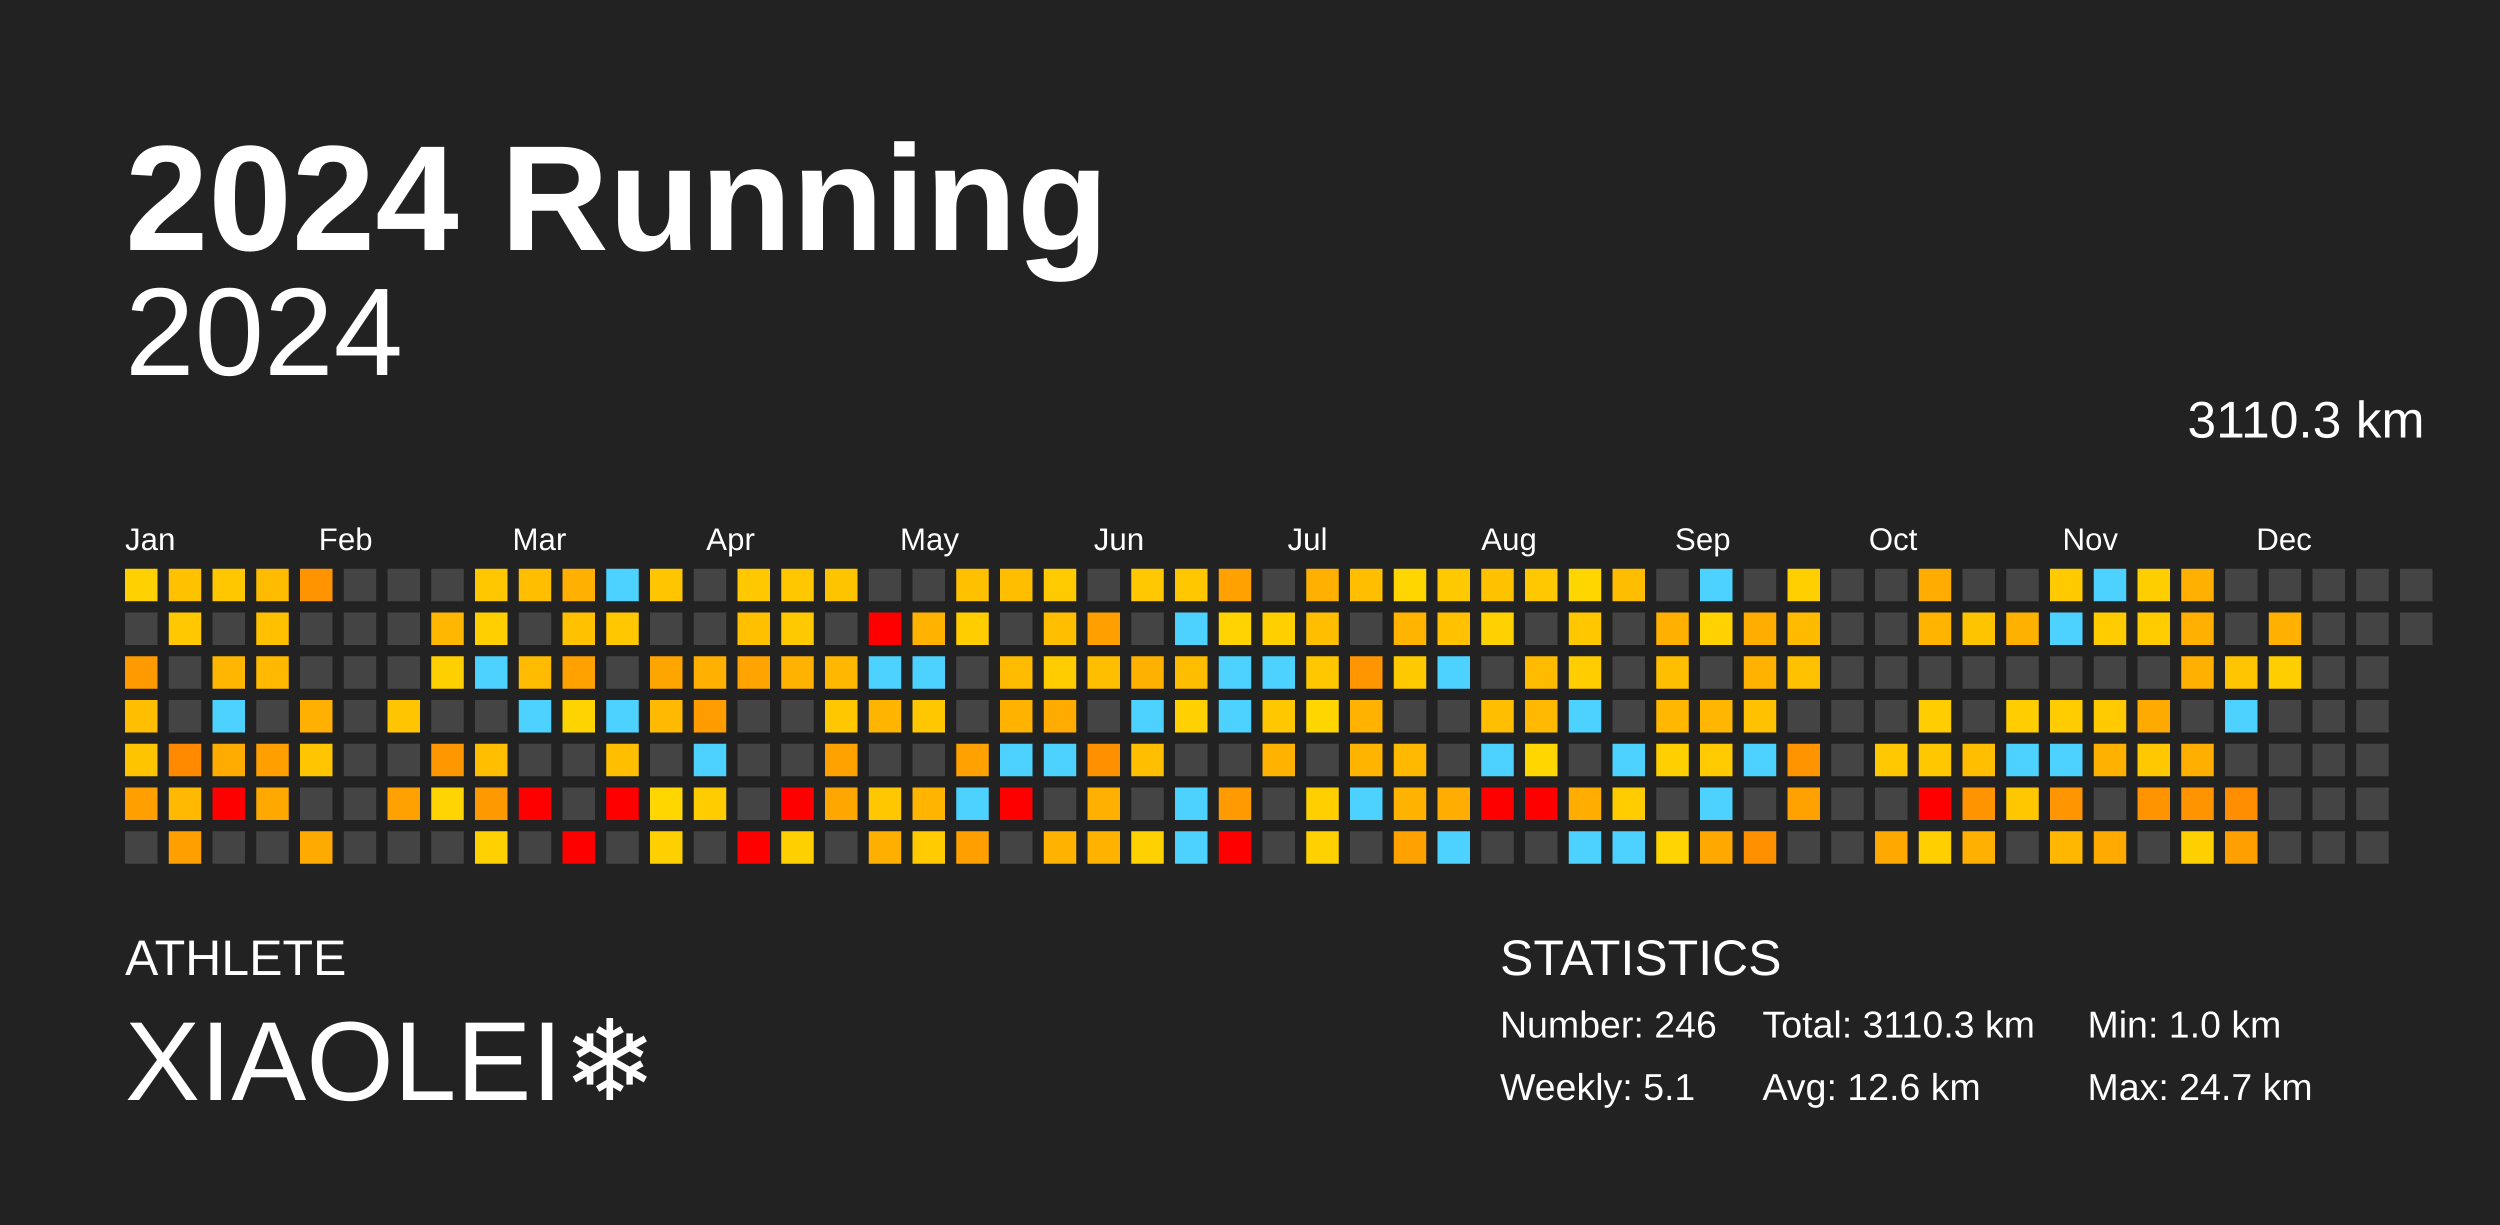
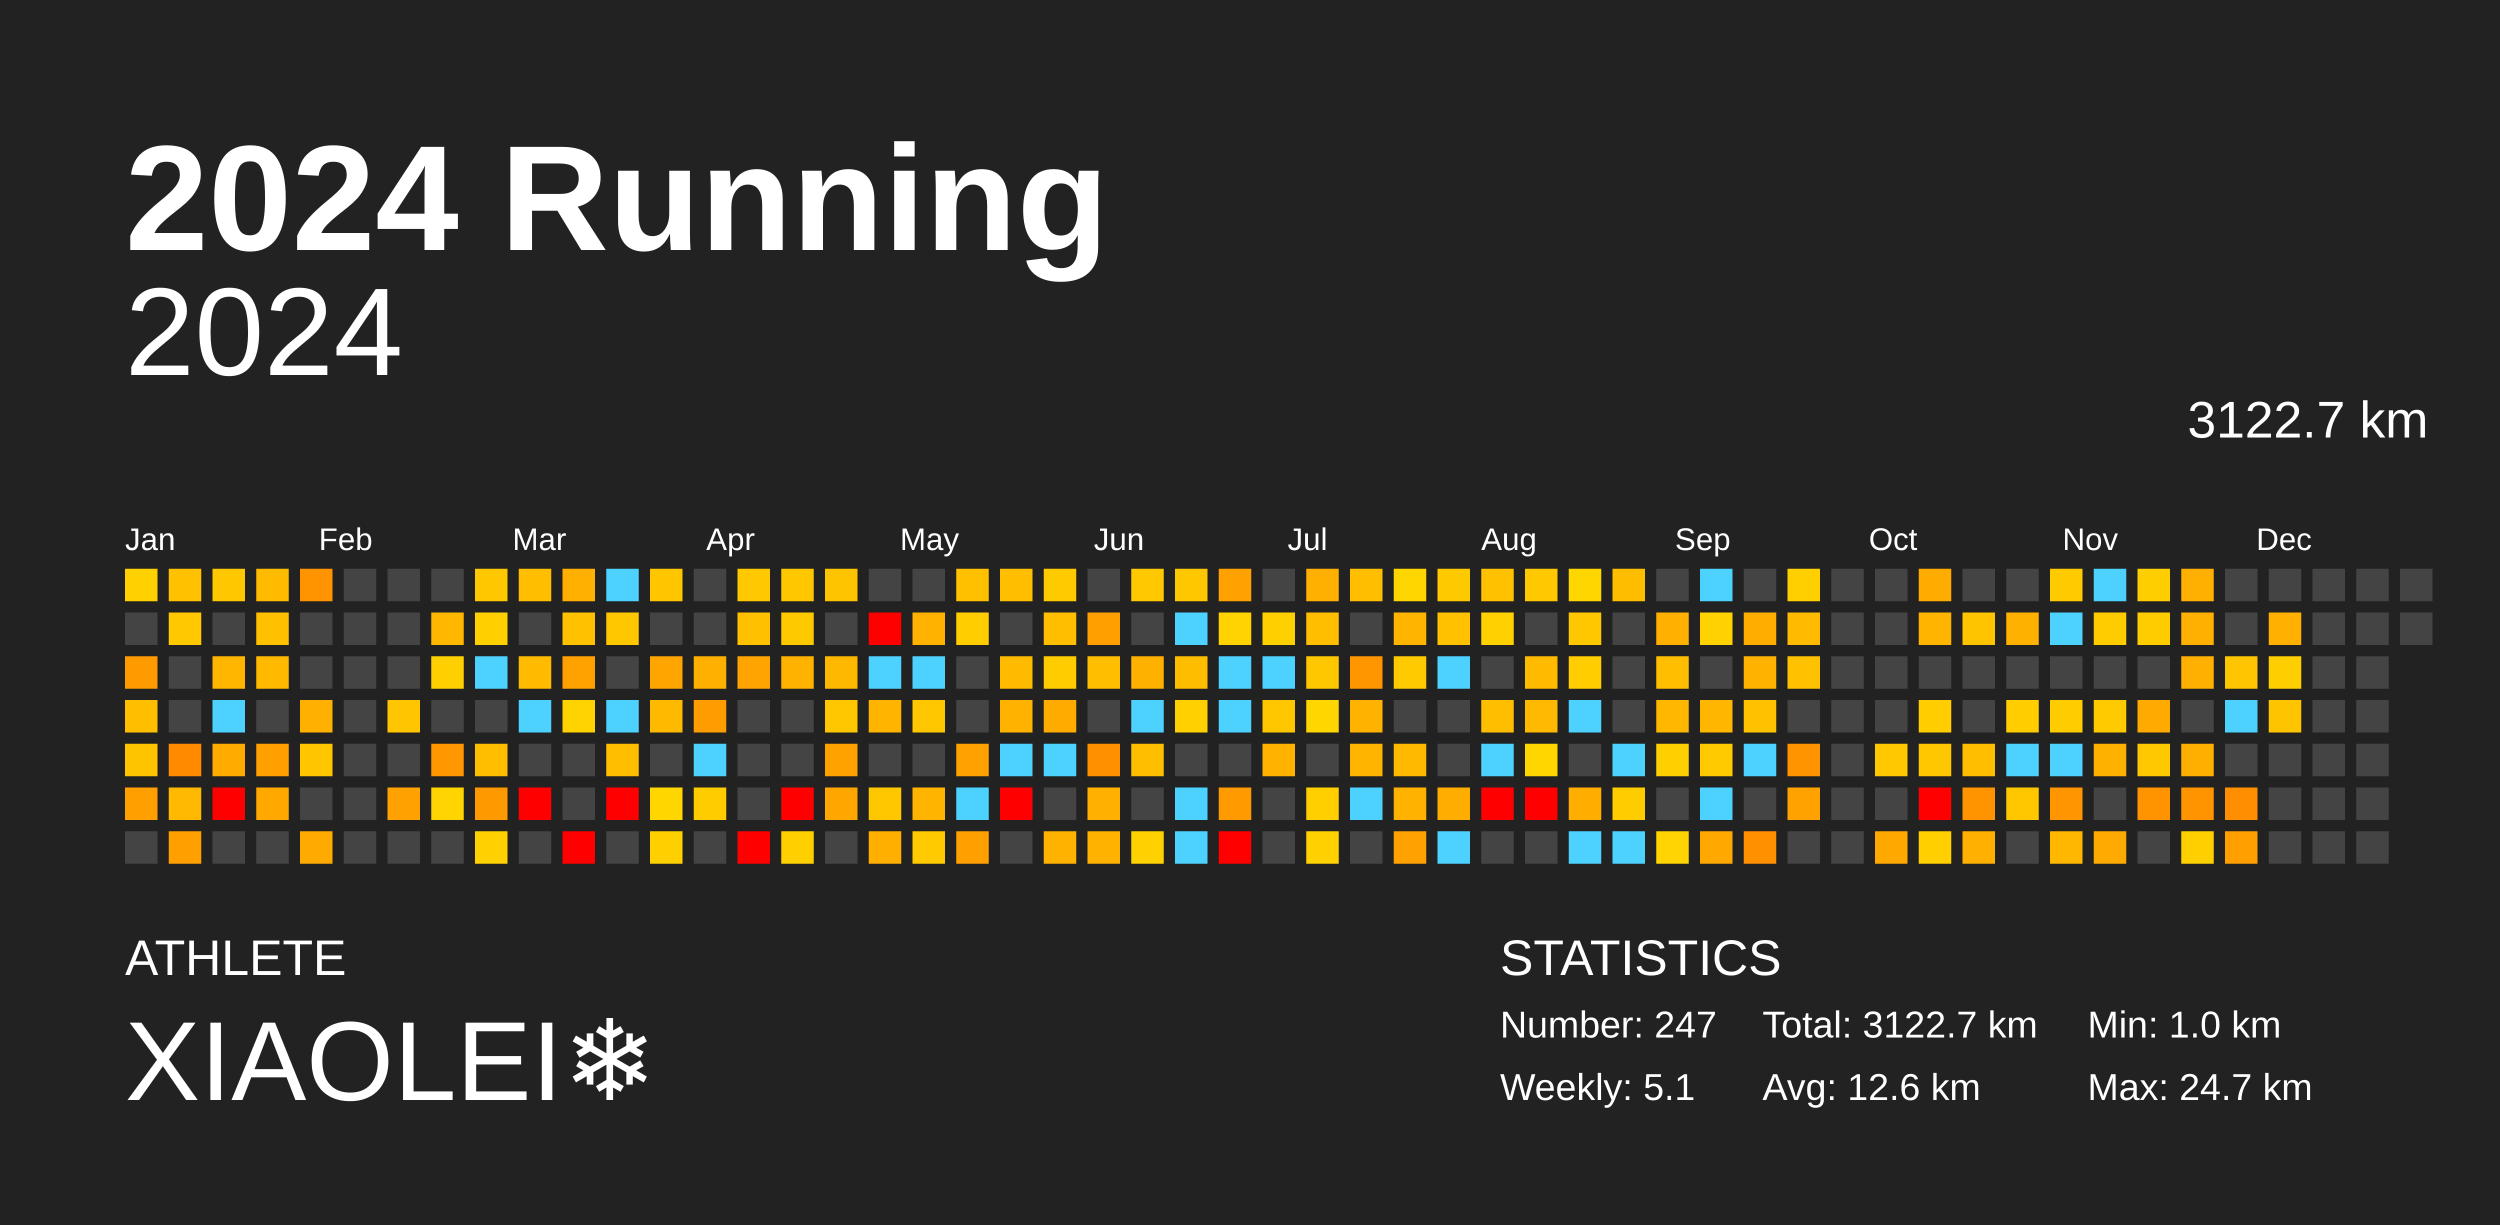
<svg xmlns="http://www.w3.org/2000/svg" baseProfile="full" height="98mm" version="1.1" viewBox="0,0,200,98" width="200mm">
  <defs />
  <rect fill="#222222" height="98" width="200" x="0" y="0" />
  <text fill="#FFFFFF" style="font-size:12px; font-family:Arial; font-weight:bold;" x="10" y="20">2024 Running</text>
  <text fill="#FFFFFF" style="font-size:4px; font-family:Arial" x="10" y="78">ATHLETE</text>
  <text fill="#FFFFFF" style="font-size:9px; font-family:Arial" x="10" y="88">XIAOLEI❄️</text>
  <text fill="#FFFFFF" style="font-size:4px; font-family:Arial" x="120" y="78">STATISTICS</text>
-   <text fill="#FFFFFF" style="font-size:3px; font-family:Arial" x="120" y="83">Number: 246</text>
+   <text fill="#FFFFFF" style="font-size:3px; font-family:Arial" x="120" y="83">Number: 247</text>
  <text fill="#FFFFFF" style="font-size:3px; font-family:Arial" x="120" y="88">Weekly: 5.1</text>
-   <text fill="#FFFFFF" style="font-size:3px; font-family:Arial" x="141" y="83">Total: 3110.3 km</text>
+   <text fill="#FFFFFF" style="font-size:3px; font-family:Arial" x="141" y="83">Total: 3122.7 km</text>
  <text fill="#FFFFFF" style="font-size:3px; font-family:Arial" x="141" y="88">Avg: 12.6 km</text>
  <text fill="#FFFFFF" style="font-size:3px; font-family:Arial" x="167" y="83">Min: 1.0 km</text>
  <text fill="#FFFFFF" style="font-size:3px; font-family:Arial" x="167" y="88">Max: 24.7 km</text>
  <text alignment-baseline="hanging" fill="#FFFFFF" style="font-size:10.0px; font-family:Arial;" x="10" y="30">2024</text>
-   <text alignment-baseline="hanging" fill="#FFFFFF" style="font-size:4.125px; font-family:Arial;" x="175" y="35">3110.3 km</text>
+   <text alignment-baseline="hanging" fill="#FFFFFF" style="font-size:4.125px; font-family:Arial;" x="175" y="35">3122.7 km</text>
  <text fill="#FFFFFF" style="font-size:2.5px; font-family:Arial" x="10.0" y="44">Jan</text>
  <text fill="#FFFFFF" style="font-size:2.5px; font-family:Arial" x="25.5" y="44">Feb</text>
  <text fill="#FFFFFF" style="font-size:2.5px; font-family:Arial" x="41.0" y="44">Mar</text>
  <text fill="#FFFFFF" style="font-size:2.5px; font-family:Arial" x="56.5" y="44">Apr</text>
  <text fill="#FFFFFF" style="font-size:2.5px; font-family:Arial" x="72.0" y="44">May</text>
  <text fill="#FFFFFF" style="font-size:2.5px; font-family:Arial" x="87.5" y="44">Jun</text>
  <text fill="#FFFFFF" style="font-size:2.5px; font-family:Arial" x="103.0" y="44">Jul</text>
  <text fill="#FFFFFF" style="font-size:2.5px; font-family:Arial" x="118.5" y="44">Aug</text>
  <text fill="#FFFFFF" style="font-size:2.5px; font-family:Arial" x="134.0" y="44">Sep</text>
  <text fill="#FFFFFF" style="font-size:2.5px; font-family:Arial" x="149.5" y="44">Oct</text>
  <text fill="#FFFFFF" style="font-size:2.5px; font-family:Arial" x="165.0" y="44">Nov</text>
  <text fill="#FFFFFF" style="font-size:2.5px; font-family:Arial" x="180.5" y="44">Dec</text>
  <rect fill="#ffd100" height="2.6" width="2.6" x="10.0" y="45.5" />
  <rect fill="#444444" height="2.6" width="2.6" x="10.0" y="49.0" />
  <rect fill="#ff9a00" height="2.6" width="2.6" x="10.0" y="52.5" />
  <rect fill="#ffbf00" height="2.6" width="2.6" x="10.0" y="56.0" />
  <rect fill="#ffc400" height="2.6" width="2.6" x="10.0" y="59.5" />
  <rect fill="#ff9f00" height="2.6" width="2.6" x="10.0" y="63.0" />
  <rect fill="#444444" height="2.6" width="2.6" x="10.0" y="66.5" />
  <rect fill="#ffc100" height="2.6" width="2.6" x="13.5" y="45.5" />
  <rect fill="#ffc800" height="2.6" width="2.6" x="13.5" y="49.0" />
  <rect fill="#444444" height="2.6" width="2.6" x="13.5" y="52.5" />
  <rect fill="#444444" height="2.6" width="2.6" x="13.5" y="56.0" />
  <rect fill="#ff8a00" height="2.6" width="2.6" x="13.5" y="59.5" />
  <rect fill="#ffb900" height="2.6" width="2.6" x="13.5" y="63.0" />
  <rect fill="#ffa000" height="2.6" width="2.6" x="13.5" y="66.5" />
  <rect fill="#ffc700" height="2.6" width="2.6" x="17.0" y="45.5" />
  <rect fill="#444444" height="2.6" width="2.6" x="17.0" y="49.0" />
  <rect fill="#ffb600" height="2.6" width="2.6" x="17.0" y="52.5" />
  <rect fill="#4dd2ff" height="2.6" width="2.6" x="17.0" y="56.0" />
  <rect fill="#ffab00" height="2.6" width="2.6" x="17.0" y="59.5" />
  <rect fill="red" height="2.6" width="2.6" x="17.0" y="63.0" />
  <rect fill="#444444" height="2.6" width="2.6" x="17.0" y="66.5" />
  <rect fill="#ffbb00" height="2.6" width="2.6" x="20.5" y="45.5" />
  <rect fill="#ffc000" height="2.6" width="2.6" x="20.5" y="49.0" />
  <rect fill="#ffba00" height="2.6" width="2.6" x="20.5" y="52.5" />
  <rect fill="#444444" height="2.6" width="2.6" x="20.5" y="56.0" />
  <rect fill="#ffa000" height="2.6" width="2.6" x="20.5" y="59.5" />
  <rect fill="#ffa900" height="2.6" width="2.6" x="20.5" y="63.0" />
  <rect fill="#444444" height="2.6" width="2.6" x="20.5" y="66.5" />
  <rect fill="#ff9400" height="2.6" width="2.6" x="24.0" y="45.5" />
  <rect fill="#444444" height="2.6" width="2.6" x="24.0" y="49.0" />
  <rect fill="#444444" height="2.6" width="2.6" x="24.0" y="52.5" />
  <rect fill="#ffb000" height="2.6" width="2.6" x="24.0" y="56.0" />
  <rect fill="#ffc600" height="2.6" width="2.6" x="24.0" y="59.5" />
  <rect fill="#444444" height="2.6" width="2.6" x="24.0" y="63.0" />
  <rect fill="#ffaa00" height="2.6" width="2.6" x="24.0" y="66.5" />
  <rect fill="#444444" height="2.6" width="2.6" x="27.5" y="45.5" />
  <rect fill="#444444" height="2.6" width="2.6" x="27.5" y="49.0" />
  <rect fill="#444444" height="2.6" width="2.6" x="27.5" y="52.5" />
  <rect fill="#444444" height="2.6" width="2.6" x="27.5" y="56.0" />
  <rect fill="#444444" height="2.6" width="2.6" x="27.5" y="59.5" />
  <rect fill="#444444" height="2.6" width="2.6" x="27.5" y="63.0" />
  <rect fill="#444444" height="2.6" width="2.6" x="27.5" y="66.5" />
  <rect fill="#444444" height="2.6" width="2.6" x="31.0" y="45.5" />
  <rect fill="#444444" height="2.6" width="2.6" x="31.0" y="49.0" />
  <rect fill="#444444" height="2.6" width="2.6" x="31.0" y="52.5" />
  <rect fill="#ffc500" height="2.6" width="2.6" x="31.0" y="56.0" />
  <rect fill="#444444" height="2.6" width="2.6" x="31.0" y="59.5" />
  <rect fill="#ffa100" height="2.6" width="2.6" x="31.0" y="63.0" />
  <rect fill="#444444" height="2.6" width="2.6" x="31.0" y="66.5" />
  <rect fill="#444444" height="2.6" width="2.6" x="34.5" y="45.5" />
  <rect fill="#ffb700" height="2.6" width="2.6" x="34.5" y="49.0" />
  <rect fill="#ffd000" height="2.6" width="2.6" x="34.5" y="52.5" />
  <rect fill="#444444" height="2.6" width="2.6" x="34.5" y="56.0" />
  <rect fill="#ff9800" height="2.6" width="2.6" x="34.5" y="59.5" />
  <rect fill="#ffd400" height="2.6" width="2.6" x="34.5" y="63.0" />
  <rect fill="#444444" height="2.6" width="2.6" x="34.5" y="66.5" />
  <rect fill="#ffc700" height="2.6" width="2.6" x="38.0" y="45.5" />
  <rect fill="#ffcf00" height="2.6" width="2.6" x="38.0" y="49.0" />
  <rect fill="#4dd2ff" height="2.6" width="2.6" x="38.0" y="52.5" />
  <rect fill="#444444" height="2.6" width="2.6" x="38.0" y="56.0" />
  <rect fill="#ffbe00" height="2.6" width="2.6" x="38.0" y="59.5" />
  <rect fill="#ff9900" height="2.6" width="2.6" x="38.0" y="63.0" />
  <rect fill="#ffd100" height="2.6" width="2.6" x="38.0" y="66.5" />
  <rect fill="#ffbf00" height="2.6" width="2.6" x="41.5" y="45.5" />
  <rect fill="#444444" height="2.6" width="2.6" x="41.5" y="49.0" />
  <rect fill="#ffbb00" height="2.6" width="2.6" x="41.5" y="52.5" />
  <rect fill="#4dd2ff" height="2.6" width="2.6" x="41.5" y="56.0" />
  <rect fill="#444444" height="2.6" width="2.6" x="41.5" y="59.5" />
  <rect fill="red" height="2.6" width="2.6" x="41.5" y="63.0" />
  <rect fill="#444444" height="2.6" width="2.6" x="41.5" y="66.5" />
  <rect fill="#ffb000" height="2.6" width="2.6" x="45.0" y="45.5" />
  <rect fill="#ffc100" height="2.6" width="2.6" x="45.0" y="49.0" />
  <rect fill="#ffa200" height="2.6" width="2.6" x="45.0" y="52.5" />
  <rect fill="#ffd300" height="2.6" width="2.6" x="45.0" y="56.0" />
  <rect fill="#444444" height="2.6" width="2.6" x="45.0" y="59.5" />
  <rect fill="#444444" height="2.6" width="2.6" x="45.0" y="63.0" />
  <rect fill="red" height="2.6" width="2.6" x="45.0" y="66.5" />
  <rect fill="#4dd2ff" height="2.6" width="2.6" x="48.5" y="45.5" />
  <rect fill="#ffc700" height="2.6" width="2.6" x="48.5" y="49.0" />
  <rect fill="#444444" height="2.6" width="2.6" x="48.5" y="52.5" />
  <rect fill="#4dd2ff" height="2.6" width="2.6" x="48.5" y="56.0" />
  <rect fill="#ffbf00" height="2.6" width="2.6" x="48.5" y="59.5" />
  <rect fill="red" height="2.6" width="2.6" x="48.5" y="63.0" />
  <rect fill="#444444" height="2.6" width="2.6" x="48.5" y="66.5" />
  <rect fill="#ffc600" height="2.6" width="2.6" x="52.0" y="45.5" />
  <rect fill="#444444" height="2.6" width="2.6" x="52.0" y="49.0" />
  <rect fill="#ffa500" height="2.6" width="2.6" x="52.0" y="52.5" />
  <rect fill="#ffba00" height="2.6" width="2.6" x="52.0" y="56.0" />
  <rect fill="#444444" height="2.6" width="2.6" x="52.0" y="59.5" />
  <rect fill="#ffd600" height="2.6" width="2.6" x="52.0" y="63.0" />
  <rect fill="#ffd000" height="2.6" width="2.6" x="52.0" y="66.5" />
  <rect fill="#444444" height="2.6" width="2.6" x="55.5" y="45.5" />
  <rect fill="#444444" height="2.6" width="2.6" x="55.5" y="49.0" />
  <rect fill="#ffb000" height="2.6" width="2.6" x="55.5" y="52.5" />
  <rect fill="#ff9d00" height="2.6" width="2.6" x="55.5" y="56.0" />
  <rect fill="#4dd2ff" height="2.6" width="2.6" x="55.5" y="59.5" />
  <rect fill="#ffcc00" height="2.6" width="2.6" x="55.5" y="63.0" />
  <rect fill="#444444" height="2.6" width="2.6" x="55.5" y="66.5" />
  <rect fill="#ffc800" height="2.6" width="2.6" x="59.0" y="45.5" />
  <rect fill="#ffc000" height="2.6" width="2.6" x="59.0" y="49.0" />
  <rect fill="#ffa400" height="2.6" width="2.6" x="59.0" y="52.5" />
  <rect fill="#444444" height="2.6" width="2.6" x="59.0" y="56.0" />
  <rect fill="#444444" height="2.6" width="2.6" x="59.0" y="59.5" />
  <rect fill="#444444" height="2.6" width="2.6" x="59.0" y="63.0" />
  <rect fill="red" height="2.6" width="2.6" x="59.0" y="66.5" />
  <rect fill="#ffc700" height="2.6" width="2.6" x="62.5" y="45.5" />
  <rect fill="#ffc900" height="2.6" width="2.6" x="62.5" y="49.0" />
  <rect fill="#ffb200" height="2.6" width="2.6" x="62.5" y="52.5" />
  <rect fill="#444444" height="2.6" width="2.6" x="62.5" y="56.0" />
  <rect fill="#444444" height="2.6" width="2.6" x="62.5" y="59.5" />
  <rect fill="red" height="2.6" width="2.6" x="62.5" y="63.0" />
  <rect fill="#ffd000" height="2.6" width="2.6" x="62.5" y="66.5" />
  <rect fill="#ffc400" height="2.6" width="2.6" x="66.0" y="45.5" />
  <rect fill="#444444" height="2.6" width="2.6" x="66.0" y="49.0" />
  <rect fill="#ffb800" height="2.6" width="2.6" x="66.0" y="52.5" />
  <rect fill="#ffc700" height="2.6" width="2.6" x="66.0" y="56.0" />
  <rect fill="#ffa200" height="2.6" width="2.6" x="66.0" y="59.5" />
  <rect fill="#ffa700" height="2.6" width="2.6" x="66.0" y="63.0" />
  <rect fill="#444444" height="2.6" width="2.6" x="66.0" y="66.5" />
  <rect fill="#444444" height="2.6" width="2.6" x="69.5" y="45.5" />
  <rect fill="red" height="2.6" width="2.6" x="69.5" y="49.0" />
  <rect fill="#4dd2ff" height="2.6" width="2.6" x="69.5" y="52.5" />
  <rect fill="#ffb400" height="2.6" width="2.6" x="69.5" y="56.0" />
  <rect fill="#444444" height="2.6" width="2.6" x="69.5" y="59.5" />
  <rect fill="#ffc700" height="2.6" width="2.6" x="69.5" y="63.0" />
  <rect fill="#ffaf00" height="2.6" width="2.6" x="69.5" y="66.5" />
  <rect fill="#444444" height="2.6" width="2.6" x="73.0" y="45.5" />
  <rect fill="#ffb200" height="2.6" width="2.6" x="73.0" y="49.0" />
  <rect fill="#4dd2ff" height="2.6" width="2.6" x="73.0" y="52.5" />
  <rect fill="#ffc700" height="2.6" width="2.6" x="73.0" y="56.0" />
  <rect fill="#444444" height="2.6" width="2.6" x="73.0" y="59.5" />
  <rect fill="#ffb400" height="2.6" width="2.6" x="73.0" y="63.0" />
  <rect fill="#ffcb00" height="2.6" width="2.6" x="73.0" y="66.5" />
  <rect fill="#ffc000" height="2.6" width="2.6" x="76.5" y="45.5" />
  <rect fill="#ffcd00" height="2.6" width="2.6" x="76.5" y="49.0" />
  <rect fill="#444444" height="2.6" width="2.6" x="76.5" y="52.5" />
  <rect fill="#444444" height="2.6" width="2.6" x="76.5" y="56.0" />
  <rect fill="#ffa100" height="2.6" width="2.6" x="76.5" y="59.5" />
  <rect fill="#4dd2ff" height="2.6" width="2.6" x="76.5" y="63.0" />
  <rect fill="#ff9f00" height="2.6" width="2.6" x="76.5" y="66.5" />
  <rect fill="#ffbf00" height="2.6" width="2.6" x="80.0" y="45.5" />
  <rect fill="#444444" height="2.6" width="2.6" x="80.0" y="49.0" />
  <rect fill="#ffbb00" height="2.6" width="2.6" x="80.0" y="52.5" />
  <rect fill="#ffb200" height="2.6" width="2.6" x="80.0" y="56.0" />
  <rect fill="#4dd2ff" height="2.6" width="2.6" x="80.0" y="59.5" />
  <rect fill="red" height="2.6" width="2.6" x="80.0" y="63.0" />
  <rect fill="#444444" height="2.6" width="2.6" x="80.0" y="66.5" />
  <rect fill="#ffca00" height="2.6" width="2.6" x="83.5" y="45.5" />
  <rect fill="#ffbf00" height="2.6" width="2.6" x="83.5" y="49.0" />
  <rect fill="#ffcc00" height="2.6" width="2.6" x="83.5" y="52.5" />
  <rect fill="#ffab00" height="2.6" width="2.6" x="83.5" y="56.0" />
  <rect fill="#4dd2ff" height="2.6" width="2.6" x="83.5" y="59.5" />
  <rect fill="#444444" height="2.6" width="2.6" x="83.5" y="63.0" />
  <rect fill="#ffb200" height="2.6" width="2.6" x="83.5" y="66.5" />
  <rect fill="#444444" height="2.6" width="2.6" x="87.0" y="45.5" />
  <rect fill="#ffa000" height="2.6" width="2.6" x="87.0" y="49.0" />
  <rect fill="#ffbf00" height="2.6" width="2.6" x="87.0" y="52.5" />
  <rect fill="#444444" height="2.6" width="2.6" x="87.0" y="56.0" />
  <rect fill="#ff9100" height="2.6" width="2.6" x="87.0" y="59.5" />
  <rect fill="#ffb000" height="2.6" width="2.6" x="87.0" y="63.0" />
  <rect fill="#ffb200" height="2.6" width="2.6" x="87.0" y="66.5" />
  <rect fill="#ffc800" height="2.6" width="2.6" x="90.5" y="45.5" />
  <rect fill="#444444" height="2.6" width="2.6" x="90.5" y="49.0" />
  <rect fill="#ffb100" height="2.6" width="2.6" x="90.5" y="52.5" />
  <rect fill="#4dd2ff" height="2.6" width="2.6" x="90.5" y="56.0" />
  <rect fill="#ffbf00" height="2.6" width="2.6" x="90.5" y="59.5" />
  <rect fill="#444444" height="2.6" width="2.6" x="90.5" y="63.0" />
  <rect fill="#ffd100" height="2.6" width="2.6" x="90.5" y="66.5" />
  <rect fill="#ffc700" height="2.6" width="2.6" x="94.0" y="45.5" />
  <rect fill="#4dd2ff" height="2.6" width="2.6" x="94.0" y="49.0" />
  <rect fill="#ffbd00" height="2.6" width="2.6" x="94.0" y="52.5" />
  <rect fill="#ffd100" height="2.6" width="2.6" x="94.0" y="56.0" />
  <rect fill="#444444" height="2.6" width="2.6" x="94.0" y="59.5" />
  <rect fill="#4dd2ff" height="2.6" width="2.6" x="94.0" y="63.0" />
  <rect fill="#4dd2ff" height="2.6" width="2.6" x="94.0" y="66.5" />
  <rect fill="#ffa100" height="2.6" width="2.6" x="97.5" y="45.5" />
  <rect fill="#ffd300" height="2.6" width="2.6" x="97.5" y="49.0" />
  <rect fill="#4dd2ff" height="2.6" width="2.6" x="97.5" y="52.5" />
  <rect fill="#4dd2ff" height="2.6" width="2.6" x="97.5" y="56.0" />
  <rect fill="#444444" height="2.6" width="2.6" x="97.5" y="59.5" />
  <rect fill="#ff9a00" height="2.6" width="2.6" x="97.5" y="63.0" />
  <rect fill="red" height="2.6" width="2.6" x="97.5" y="66.5" />
  <rect fill="#444444" height="2.6" width="2.6" x="101.0" y="45.5" />
  <rect fill="#ffd000" height="2.6" width="2.6" x="101.0" y="49.0" />
  <rect fill="#4dd2ff" height="2.6" width="2.6" x="101.0" y="52.5" />
  <rect fill="#ffc700" height="2.6" width="2.6" x="101.0" y="56.0" />
  <rect fill="#ffb300" height="2.6" width="2.6" x="101.0" y="59.5" />
  <rect fill="#444444" height="2.6" width="2.6" x="101.0" y="63.0" />
  <rect fill="#444444" height="2.6" width="2.6" x="101.0" y="66.5" />
  <rect fill="#ffb000" height="2.6" width="2.6" x="104.5" y="45.5" />
  <rect fill="#ffbf00" height="2.6" width="2.6" x="104.5" y="49.0" />
  <rect fill="#ffc700" height="2.6" width="2.6" x="104.5" y="52.5" />
  <rect fill="#ffd600" height="2.6" width="2.6" x="104.5" y="56.0" />
  <rect fill="#444444" height="2.6" width="2.6" x="104.5" y="59.5" />
  <rect fill="#ffcf00" height="2.6" width="2.6" x="104.5" y="63.0" />
  <rect fill="#ffd100" height="2.6" width="2.6" x="104.5" y="66.5" />
  <rect fill="#ffbf00" height="2.6" width="2.6" x="108.0" y="45.5" />
  <rect fill="#444444" height="2.6" width="2.6" x="108.0" y="49.0" />
  <rect fill="#ff9600" height="2.6" width="2.6" x="108.0" y="52.5" />
  <rect fill="#ffb200" height="2.6" width="2.6" x="108.0" y="56.0" />
  <rect fill="#ffb500" height="2.6" width="2.6" x="108.0" y="59.5" />
  <rect fill="#4dd2ff" height="2.6" width="2.6" x="108.0" y="63.0" />
  <rect fill="#444444" height="2.6" width="2.6" x="108.0" y="66.5" />
  <rect fill="#ffd600" height="2.6" width="2.6" x="111.5" y="45.5" />
  <rect fill="#ffb500" height="2.6" width="2.6" x="111.5" y="49.0" />
  <rect fill="#ffca00" height="2.6" width="2.6" x="111.5" y="52.5" />
  <rect fill="#444444" height="2.6" width="2.6" x="111.5" y="56.0" />
  <rect fill="#ffba00" height="2.6" width="2.6" x="111.5" y="59.5" />
  <rect fill="#ffb200" height="2.6" width="2.6" x="111.5" y="63.0" />
  <rect fill="#ffa100" height="2.6" width="2.6" x="111.5" y="66.5" />
  <rect fill="#ffc900" height="2.6" width="2.6" x="115.0" y="45.5" />
  <rect fill="#ffc100" height="2.6" width="2.6" x="115.0" y="49.0" />
  <rect fill="#4dd2ff" height="2.6" width="2.6" x="115.0" y="52.5" />
  <rect fill="#444444" height="2.6" width="2.6" x="115.0" y="56.0" />
  <rect fill="#444444" height="2.6" width="2.6" x="115.0" y="59.5" />
  <rect fill="#ffad00" height="2.6" width="2.6" x="115.0" y="63.0" />
  <rect fill="#4dd2ff" height="2.6" width="2.6" x="115.0" y="66.5" />
  <rect fill="#ffc100" height="2.6" width="2.6" x="118.5" y="45.5" />
  <rect fill="#ffd100" height="2.6" width="2.6" x="118.5" y="49.0" />
  <rect fill="#444444" height="2.6" width="2.6" x="118.5" y="52.5" />
  <rect fill="#ffbf00" height="2.6" width="2.6" x="118.5" y="56.0" />
  <rect fill="#4dd2ff" height="2.6" width="2.6" x="118.5" y="59.5" />
  <rect fill="red" height="2.6" width="2.6" x="118.5" y="63.0" />
  <rect fill="#444444" height="2.6" width="2.6" x="118.5" y="66.5" />
  <rect fill="#ffc800" height="2.6" width="2.6" x="122.0" y="45.5" />
  <rect fill="#444444" height="2.6" width="2.6" x="122.0" y="49.0" />
  <rect fill="#ffbb00" height="2.6" width="2.6" x="122.0" y="52.5" />
  <rect fill="#ffb900" height="2.6" width="2.6" x="122.0" y="56.0" />
  <rect fill="#ffd600" height="2.6" width="2.6" x="122.0" y="59.5" />
  <rect fill="red" height="2.6" width="2.6" x="122.0" y="63.0" />
  <rect fill="#444444" height="2.6" width="2.6" x="122.0" y="66.5" />
  <rect fill="#ffd600" height="2.6" width="2.6" x="125.5" y="45.5" />
  <rect fill="#ffc700" height="2.6" width="2.6" x="125.5" y="49.0" />
  <rect fill="#ffcd00" height="2.6" width="2.6" x="125.5" y="52.5" />
  <rect fill="#4dd2ff" height="2.6" width="2.6" x="125.5" y="56.0" />
  <rect fill="#444444" height="2.6" width="2.6" x="125.5" y="59.5" />
  <rect fill="#ffae00" height="2.6" width="2.6" x="125.5" y="63.0" />
  <rect fill="#4dd2ff" height="2.6" width="2.6" x="125.5" y="66.5" />
  <rect fill="#ffbd00" height="2.6" width="2.6" x="129.0" y="45.5" />
  <rect fill="#444444" height="2.6" width="2.6" x="129.0" y="49.0" />
  <rect fill="#444444" height="2.6" width="2.6" x="129.0" y="52.5" />
  <rect fill="#444444" height="2.6" width="2.6" x="129.0" y="56.0" />
  <rect fill="#4dd2ff" height="2.6" width="2.6" x="129.0" y="59.5" />
  <rect fill="#ffcc00" height="2.6" width="2.6" x="129.0" y="63.0" />
  <rect fill="#4dd2ff" height="2.6" width="2.6" x="129.0" y="66.5" />
  <rect fill="#444444" height="2.6" width="2.6" x="132.5" y="45.5" />
  <rect fill="#ffb000" height="2.6" width="2.6" x="132.5" y="49.0" />
  <rect fill="#ffbf00" height="2.6" width="2.6" x="132.5" y="52.5" />
  <rect fill="#ffb700" height="2.6" width="2.6" x="132.5" y="56.0" />
  <rect fill="#ffd000" height="2.6" width="2.6" x="132.5" y="59.5" />
  <rect fill="#444444" height="2.6" width="2.6" x="132.5" y="63.0" />
  <rect fill="#ffd400" height="2.6" width="2.6" x="132.5" y="66.5" />
  <rect fill="#4dd2ff" height="2.6" width="2.6" x="136.0" y="45.5" />
  <rect fill="#ffd200" height="2.6" width="2.6" x="136.0" y="49.0" />
  <rect fill="#444444" height="2.6" width="2.6" x="136.0" y="52.5" />
  <rect fill="#ffb600" height="2.6" width="2.6" x="136.0" y="56.0" />
  <rect fill="#ffca00" height="2.6" width="2.6" x="136.0" y="59.5" />
  <rect fill="#4dd2ff" height="2.6" width="2.6" x="136.0" y="63.0" />
  <rect fill="#ffa900" height="2.6" width="2.6" x="136.0" y="66.5" />
  <rect fill="#444444" height="2.6" width="2.6" x="139.5" y="45.5" />
  <rect fill="#ffae00" height="2.6" width="2.6" x="139.5" y="49.0" />
  <rect fill="#ffb300" height="2.6" width="2.6" x="139.5" y="52.5" />
  <rect fill="#ffc100" height="2.6" width="2.6" x="139.5" y="56.0" />
  <rect fill="#4dd2ff" height="2.6" width="2.6" x="139.5" y="59.5" />
  <rect fill="#444444" height="2.6" width="2.6" x="139.5" y="63.0" />
  <rect fill="#ff9000" height="2.6" width="2.6" x="139.5" y="66.5" />
  <rect fill="#ffcf00" height="2.6" width="2.6" x="143.0" y="45.5" />
  <rect fill="#ffbb00" height="2.6" width="2.6" x="143.0" y="49.0" />
  <rect fill="#ffc100" height="2.6" width="2.6" x="143.0" y="52.5" />
  <rect fill="#444444" height="2.6" width="2.6" x="143.0" y="56.0" />
  <rect fill="#ff9300" height="2.6" width="2.6" x="143.0" y="59.5" />
  <rect fill="#ffa200" height="2.6" width="2.6" x="143.0" y="63.0" />
  <rect fill="#444444" height="2.6" width="2.6" x="143.0" y="66.5" />
  <rect fill="#444444" height="2.6" width="2.6" x="146.5" y="45.5" />
  <rect fill="#444444" height="2.6" width="2.6" x="146.5" y="49.0" />
  <rect fill="#444444" height="2.6" width="2.6" x="146.5" y="52.5" />
  <rect fill="#444444" height="2.6" width="2.6" x="146.5" y="56.0" />
  <rect fill="#444444" height="2.6" width="2.6" x="146.5" y="59.5" />
  <rect fill="#444444" height="2.6" width="2.6" x="146.5" y="63.0" />
  <rect fill="#444444" height="2.6" width="2.6" x="146.5" y="66.5" />
  <rect fill="#444444" height="2.6" width="2.6" x="150.0" y="45.5" />
  <rect fill="#444444" height="2.6" width="2.6" x="150.0" y="49.0" />
  <rect fill="#444444" height="2.6" width="2.6" x="150.0" y="52.5" />
  <rect fill="#444444" height="2.6" width="2.6" x="150.0" y="56.0" />
  <rect fill="#ffc800" height="2.6" width="2.6" x="150.0" y="59.5" />
  <rect fill="#444444" height="2.6" width="2.6" x="150.0" y="63.0" />
  <rect fill="#ffa900" height="2.6" width="2.6" x="150.0" y="66.5" />
  <rect fill="#ffab00" height="2.6" width="2.6" x="153.5" y="45.5" />
  <rect fill="#ffb500" height="2.6" width="2.6" x="153.5" y="49.0" />
  <rect fill="#444444" height="2.6" width="2.6" x="153.5" y="52.5" />
  <rect fill="#ffcd00" height="2.6" width="2.6" x="153.5" y="56.0" />
  <rect fill="#ffc700" height="2.6" width="2.6" x="153.5" y="59.5" />
  <rect fill="red" height="2.6" width="2.6" x="153.5" y="63.0" />
  <rect fill="#ffcf00" height="2.6" width="2.6" x="153.5" y="66.5" />
  <rect fill="#444444" height="2.6" width="2.6" x="157.0" y="45.5" />
  <rect fill="#ffc400" height="2.6" width="2.6" x="157.0" y="49.0" />
  <rect fill="#444444" height="2.6" width="2.6" x="157.0" y="52.5" />
  <rect fill="#444444" height="2.6" width="2.6" x="157.0" y="56.0" />
  <rect fill="#ffbf00" height="2.6" width="2.6" x="157.0" y="59.5" />
  <rect fill="#ff9400" height="2.6" width="2.6" x="157.0" y="63.0" />
  <rect fill="#ffb000" height="2.6" width="2.6" x="157.0" y="66.5" />
  <rect fill="#444444" height="2.6" width="2.6" x="160.5" y="45.5" />
  <rect fill="#ffb100" height="2.6" width="2.6" x="160.5" y="49.0" />
  <rect fill="#444444" height="2.6" width="2.6" x="160.5" y="52.5" />
  <rect fill="#ffcd00" height="2.6" width="2.6" x="160.5" y="56.0" />
  <rect fill="#4dd2ff" height="2.6" width="2.6" x="160.5" y="59.5" />
  <rect fill="#ffc700" height="2.6" width="2.6" x="160.5" y="63.0" />
  <rect fill="#444444" height="2.6" width="2.6" x="160.5" y="66.5" />
  <rect fill="#ffca00" height="2.6" width="2.6" x="164.0" y="45.5" />
  <rect fill="#4dd2ff" height="2.6" width="2.6" x="164.0" y="49.0" />
  <rect fill="#444444" height="2.6" width="2.6" x="164.0" y="52.5" />
  <rect fill="#ffcc00" height="2.6" width="2.6" x="164.0" y="56.0" />
  <rect fill="#4dd2ff" height="2.6" width="2.6" x="164.0" y="59.5" />
  <rect fill="#ff9500" height="2.6" width="2.6" x="164.0" y="63.0" />
  <rect fill="#ffb700" height="2.6" width="2.6" x="164.0" y="66.5" />
  <rect fill="#4dd2ff" height="2.6" width="2.6" x="167.5" y="45.5" />
  <rect fill="#ffcc00" height="2.6" width="2.6" x="167.5" y="49.0" />
  <rect fill="#444444" height="2.6" width="2.6" x="167.5" y="52.5" />
  <rect fill="#ffca00" height="2.6" width="2.6" x="167.5" y="56.0" />
  <rect fill="#ffb100" height="2.6" width="2.6" x="167.5" y="59.5" />
  <rect fill="#444444" height="2.6" width="2.6" x="167.5" y="63.0" />
  <rect fill="#ffaa00" height="2.6" width="2.6" x="167.5" y="66.5" />
  <rect fill="#ffce00" height="2.6" width="2.6" x="171.0" y="45.5" />
  <rect fill="#ffcc00" height="2.6" width="2.6" x="171.0" y="49.0" />
  <rect fill="#444444" height="2.6" width="2.6" x="171.0" y="52.5" />
  <rect fill="#ffaa00" height="2.6" width="2.6" x="171.0" y="56.0" />
  <rect fill="#ffc800" height="2.6" width="2.6" x="171.0" y="59.5" />
  <rect fill="#ff9400" height="2.6" width="2.6" x="171.0" y="63.0" />
  <rect fill="#444444" height="2.6" width="2.6" x="171.0" y="66.5" />
  <rect fill="#ffb000" height="2.6" width="2.6" x="174.5" y="45.5" />
  <rect fill="#ffb000" height="2.6" width="2.6" x="174.5" y="49.0" />
  <rect fill="#ffb000" height="2.6" width="2.6" x="174.5" y="52.5" />
  <rect fill="#444444" height="2.6" width="2.6" x="174.5" y="56.0" />
  <rect fill="#ffaf00" height="2.6" width="2.6" x="174.5" y="59.5" />
  <rect fill="#ff9400" height="2.6" width="2.6" x="174.5" y="63.0" />
  <rect fill="#ffd000" height="2.6" width="2.6" x="174.5" y="66.5" />
  <rect fill="#444444" height="2.6" width="2.6" x="178.0" y="45.5" />
  <rect fill="#444444" height="2.6" width="2.6" x="178.0" y="49.0" />
  <rect fill="#ffc500" height="2.6" width="2.6" x="178.0" y="52.5" />
  <rect fill="#4dd2ff" height="2.6" width="2.6" x="178.0" y="56.0" />
  <rect fill="#444444" height="2.6" width="2.6" x="178.0" y="59.5" />
  <rect fill="#ff8e00" height="2.6" width="2.6" x="178.0" y="63.0" />
  <rect fill="#ff9f00" height="2.6" width="2.6" x="178.0" y="66.5" />
  <rect fill="#444444" height="2.6" width="2.6" x="181.5" y="45.5" />
  <rect fill="#ffb000" height="2.6" width="2.6" x="181.5" y="49.0" />
  <rect fill="#ffce00" height="2.6" width="2.6" x="181.5" y="52.5" />
-   <rect fill="#444444" height="2.6" width="2.6" x="181.5" y="56.0" />
+   <rect fill="#ffc400" height="2.6" width="2.6" x="181.5" y="56.0" />
  <rect fill="#444444" height="2.6" width="2.6" x="181.5" y="59.5" />
  <rect fill="#444444" height="2.6" width="2.6" x="181.5" y="63.0" />
  <rect fill="#444444" height="2.6" width="2.6" x="181.5" y="66.5" />
  <rect fill="#444444" height="2.6" width="2.6" x="185.0" y="45.5" />
  <rect fill="#444444" height="2.6" width="2.6" x="185.0" y="49.0" />
  <rect fill="#444444" height="2.6" width="2.6" x="185.0" y="52.5" />
  <rect fill="#444444" height="2.6" width="2.6" x="185.0" y="56.0" />
  <rect fill="#444444" height="2.6" width="2.6" x="185.0" y="59.5" />
  <rect fill="#444444" height="2.6" width="2.6" x="185.0" y="63.0" />
  <rect fill="#444444" height="2.6" width="2.6" x="185.0" y="66.5" />
  <rect fill="#444444" height="2.6" width="2.6" x="188.5" y="45.5" />
  <rect fill="#444444" height="2.6" width="2.6" x="188.5" y="49.0" />
  <rect fill="#444444" height="2.6" width="2.6" x="188.5" y="52.5" />
  <rect fill="#444444" height="2.6" width="2.6" x="188.5" y="56.0" />
  <rect fill="#444444" height="2.6" width="2.6" x="188.5" y="59.5" />
  <rect fill="#444444" height="2.6" width="2.6" x="188.5" y="63.0" />
  <rect fill="#444444" height="2.6" width="2.6" x="188.5" y="66.5" />
  <rect fill="#444444" height="2.6" width="2.6" x="192.0" y="45.5" />
  <rect fill="#444444" height="2.6" width="2.6" x="192.0" y="49.0" />
</svg>
